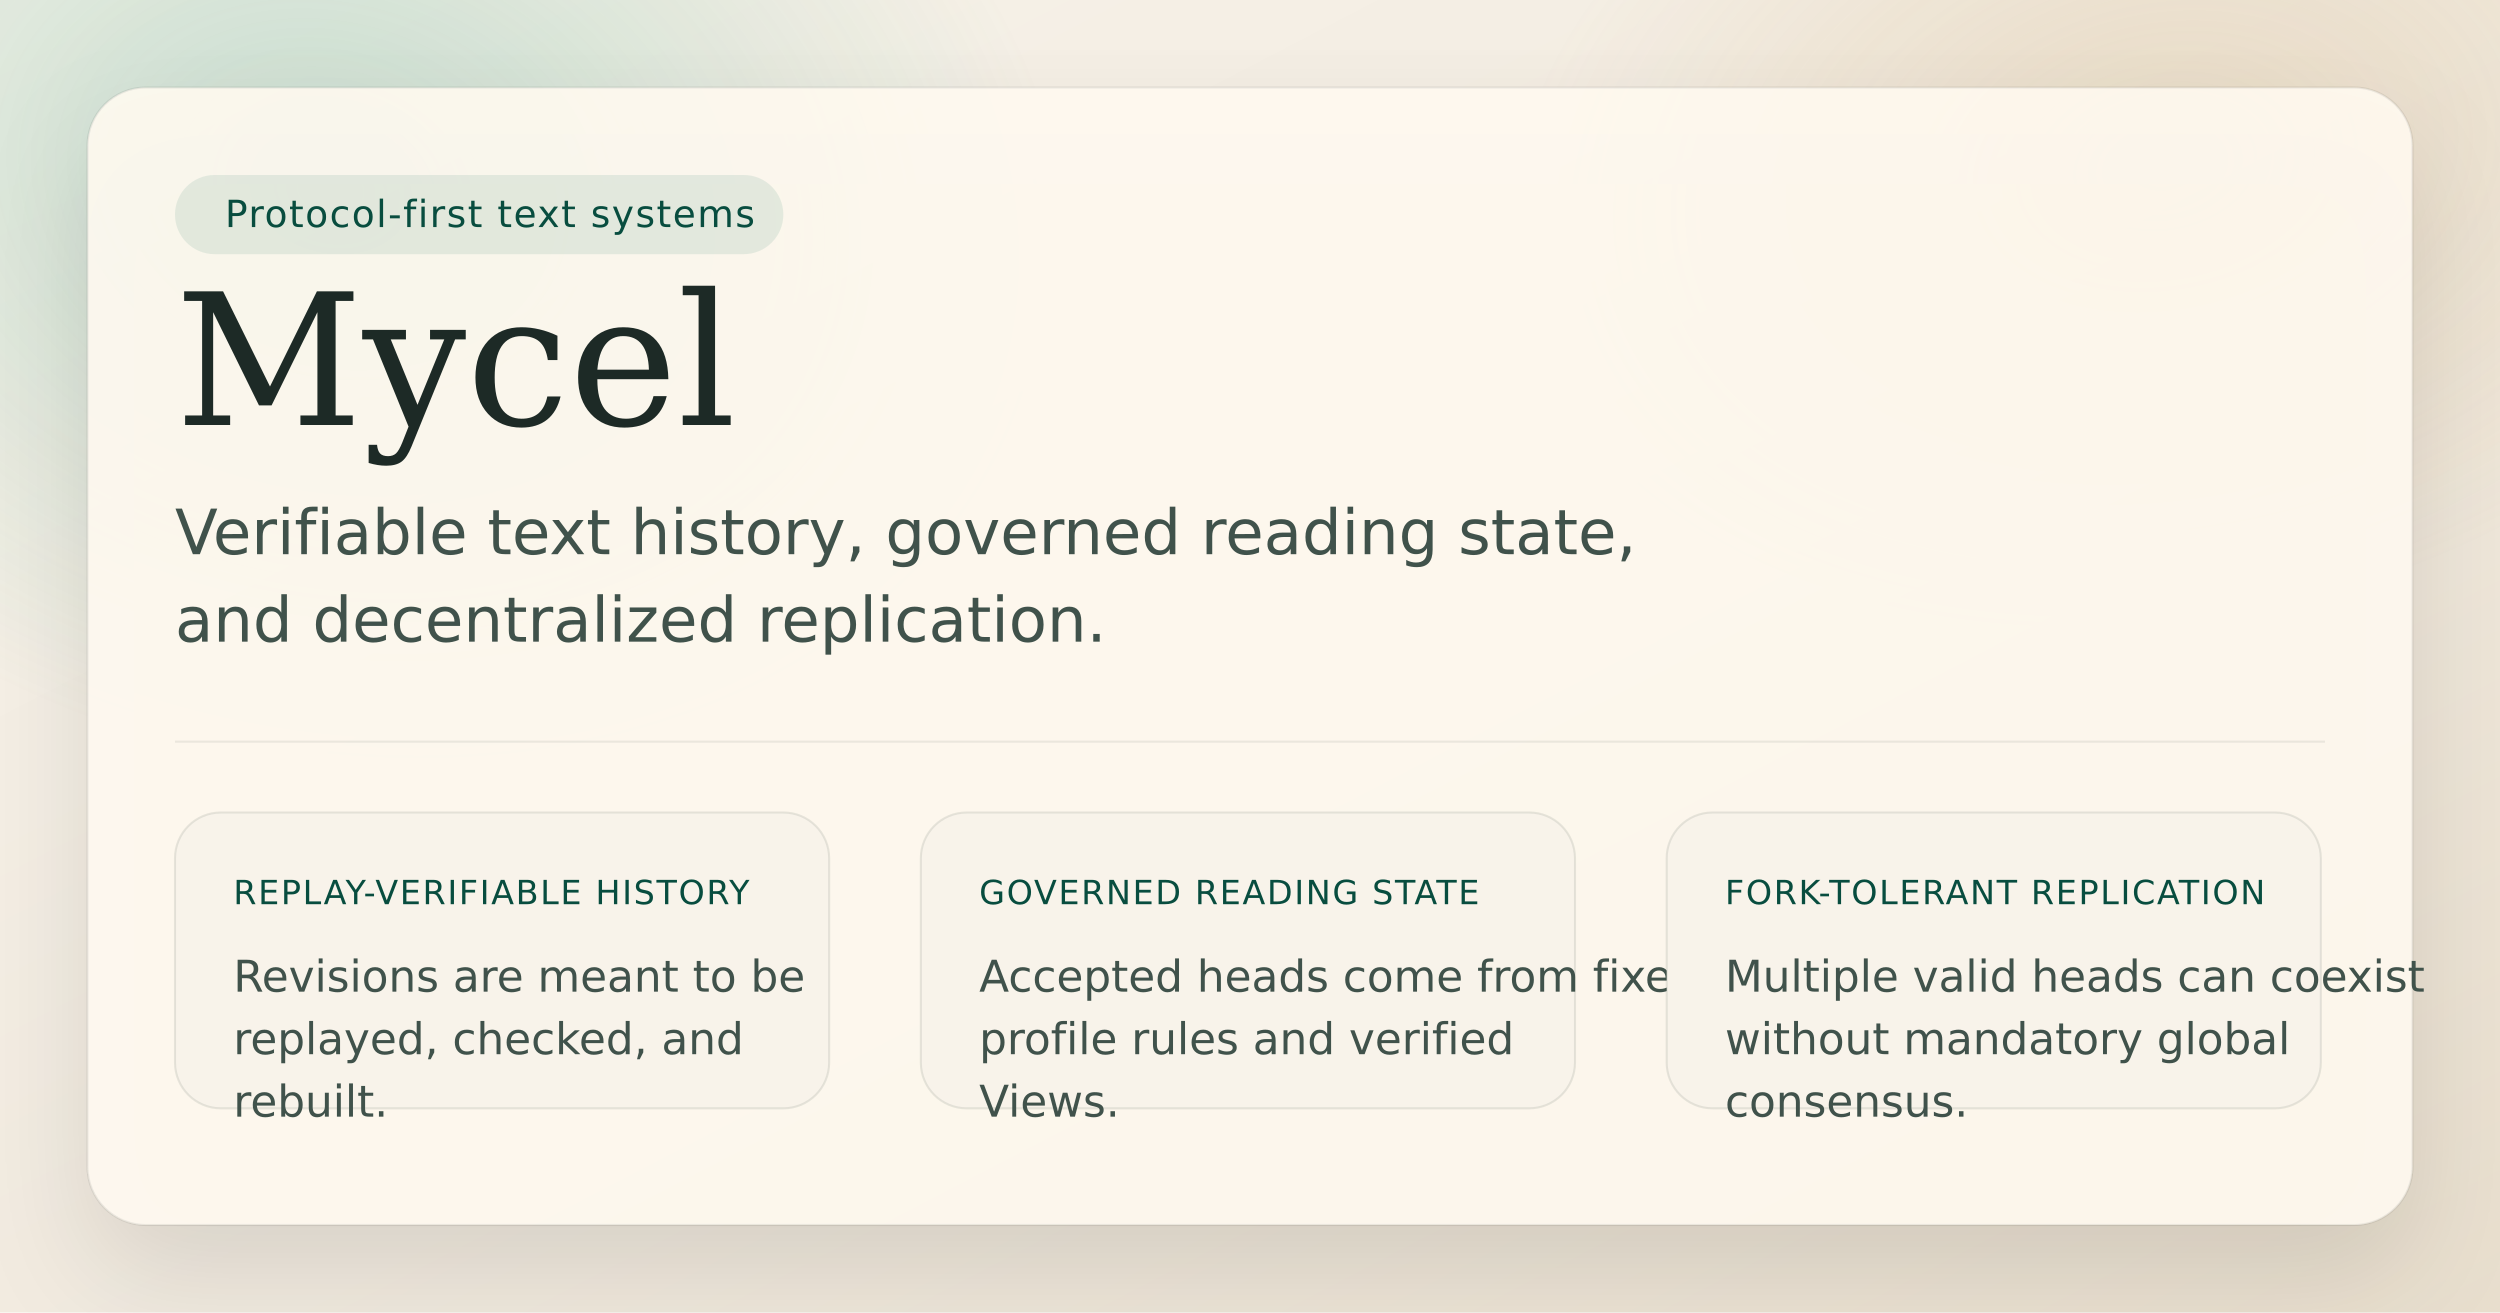
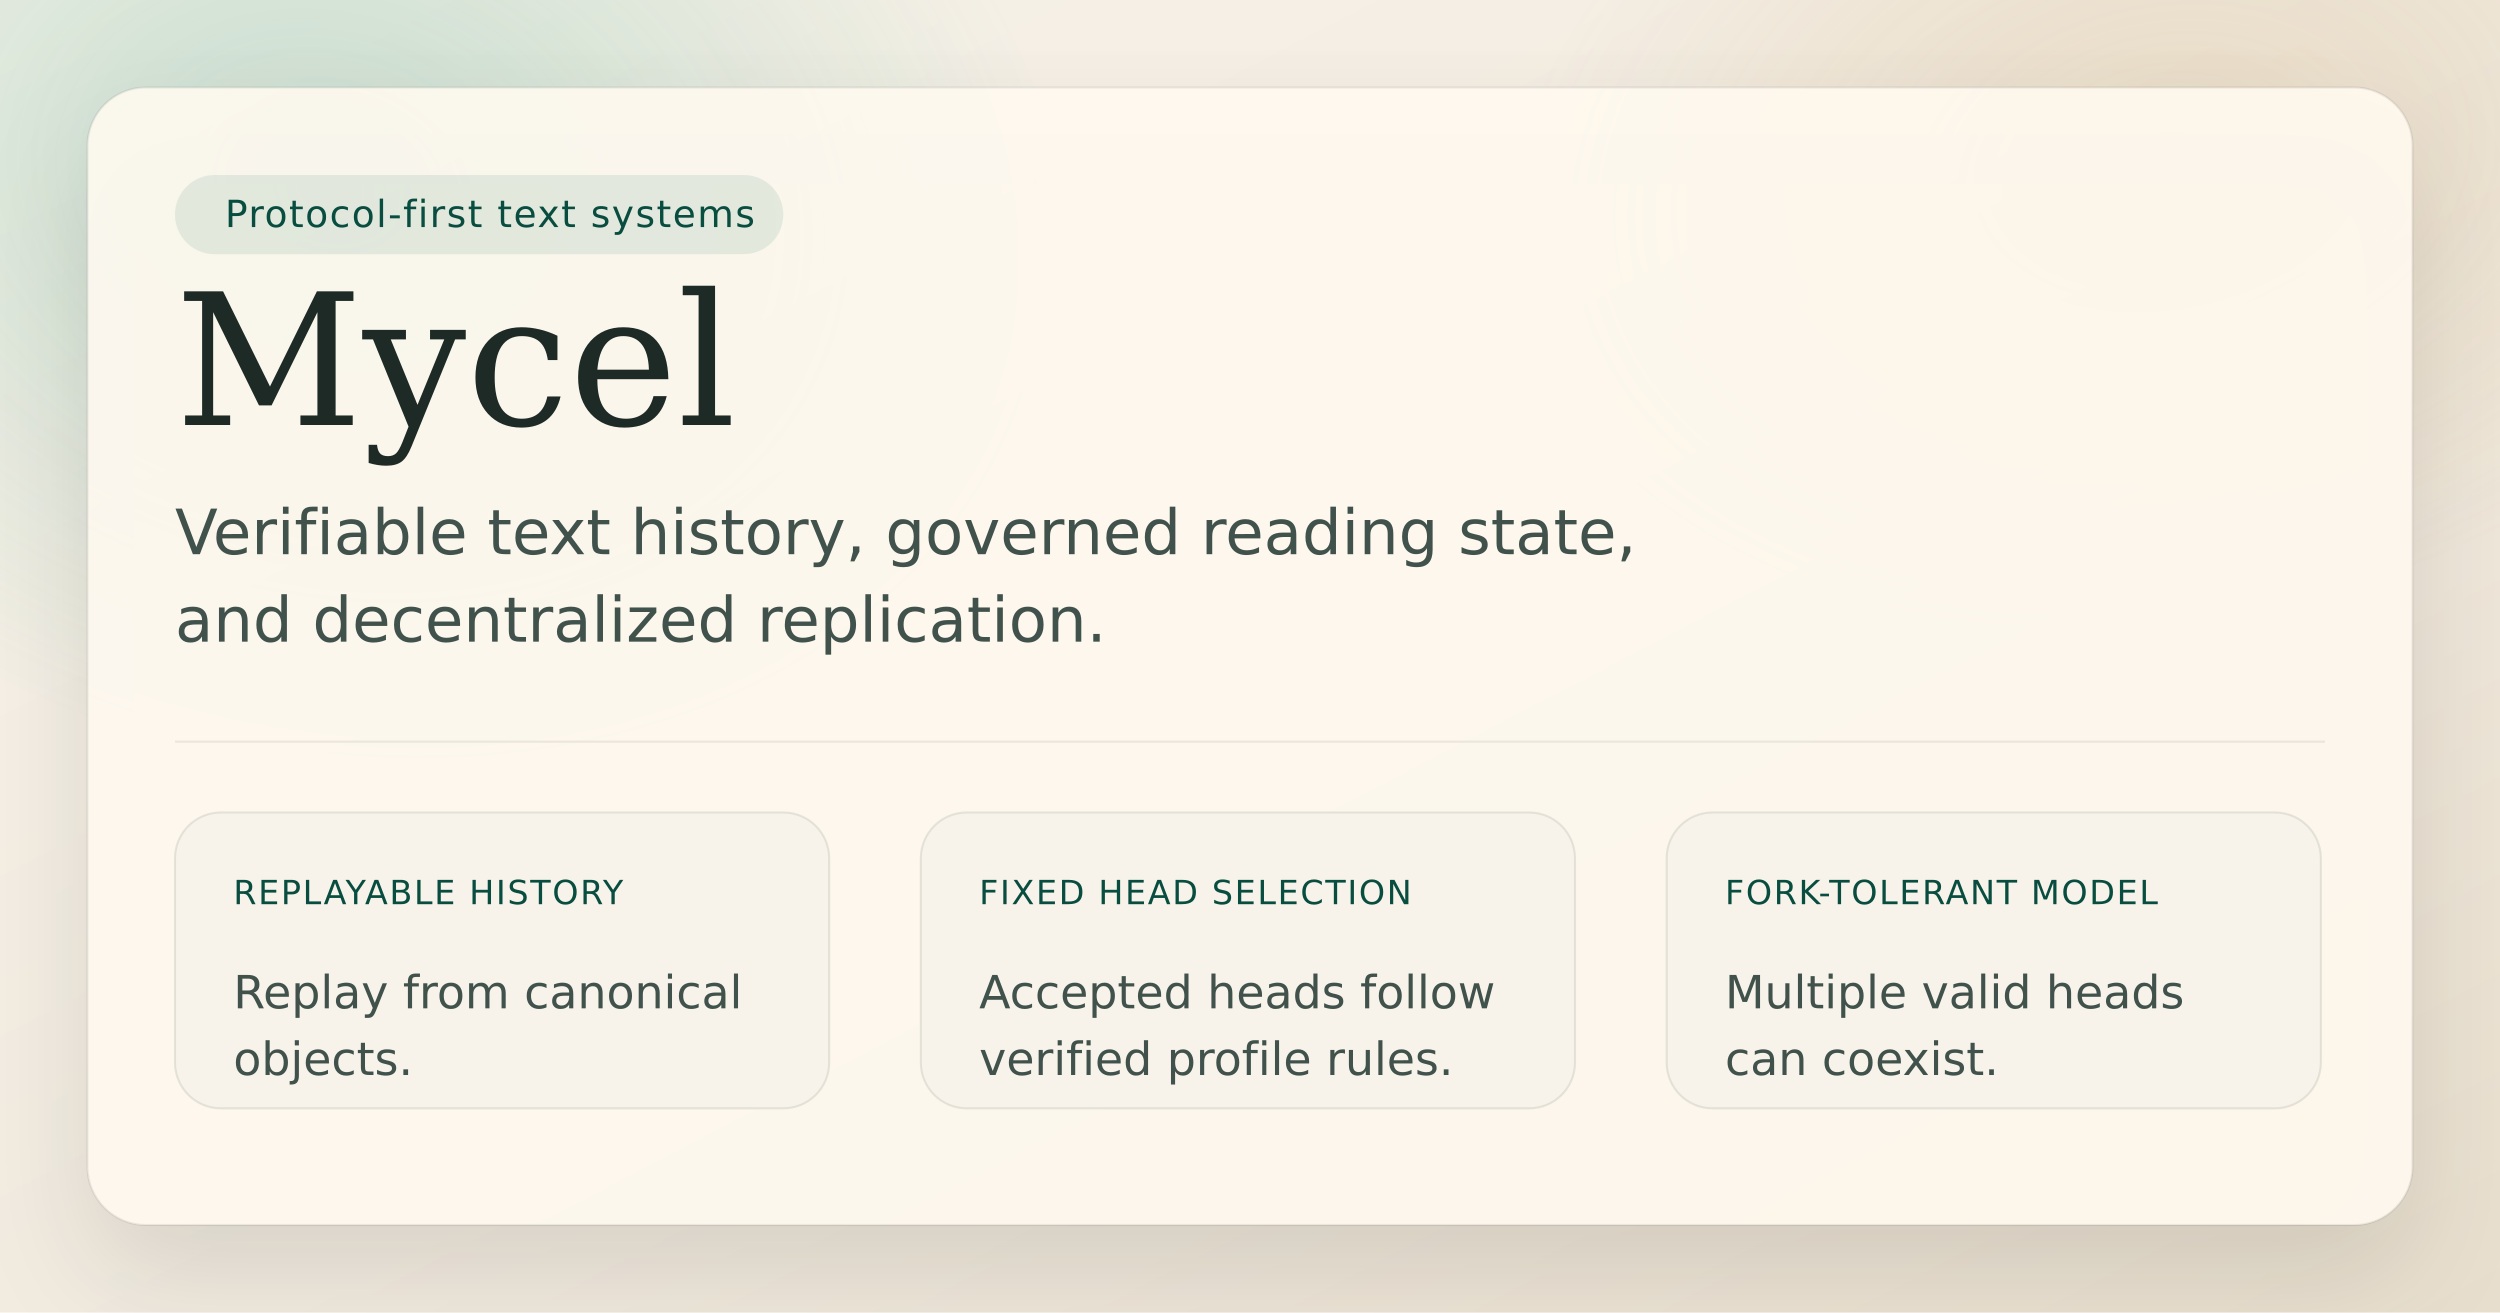
<svg xmlns="http://www.w3.org/2000/svg" width="1200" height="630" viewBox="0 0 1200 630" role="img" aria-labelledby="title desc">
  <defs>
    <linearGradient id="bg" x1="0" y1="0" x2="1" y2="1">
      <stop offset="0%" stop-color="#f8f3ea" />
      <stop offset="55%" stop-color="#f1eadf" />
      <stop offset="100%" stop-color="#e8decd" />
    </linearGradient>
    <radialGradient id="glowLeft" cx="0" cy="0" r="1" gradientUnits="userSpaceOnUse" gradientTransform="translate(160 90) rotate(15) scale(360 280)">
      <stop offset="0%" stop-color="#2e9b7d" stop-opacity="0.24" />
      <stop offset="100%" stop-color="#2e9b7d" stop-opacity="0" />
    </radialGradient>
    <radialGradient id="glowRight" cx="0" cy="0" r="1" gradientUnits="userSpaceOnUse" gradientTransform="translate(1040 80) rotate(-10) scale(320 220)">
      <stop offset="0%" stop-color="#b78b42" stop-opacity="0.18" />
      <stop offset="100%" stop-color="#b78b42" stop-opacity="0" />
    </radialGradient>
    <filter id="shadow" x="-20%" y="-20%" width="140%" height="140%">
      <feDropShadow dx="0" dy="24" stdDeviation="26" flood-color="#192923" flood-opacity="0.12" />
    </filter>
  </defs>
  <rect width="1200" height="630" fill="url(#bg)" />
  <rect width="1200" height="630" fill="url(#glowLeft)" />
  <rect width="1200" height="630" fill="url(#glowRight)" />
  <g filter="url(#shadow)">
    <rect x="42" y="42" width="1116" height="546" rx="28" fill="#fffaf1" fill-opacity="0.88" stroke="#1d2a26" stroke-opacity="0.08" />
  </g>
  <g>
    <rect x="84" y="84" width="292" height="38" rx="19" fill="#0d6b57" fill-opacity="0.1" />
    <text x="108" y="109" font-family="'DejaVu Sans', sans-serif" font-size="18" fill="#084d3f" letter-spacing="0.04em">Protocol-first text systems</text>
  </g>
  <g>
    <text x="84" y="204" font-family="'DejaVu Serif', Georgia, serif" font-size="88" fill="#1d2a26">Mycel</text>
    <text x="84" y="266" font-family="'DejaVu Sans', sans-serif" font-size="30" fill="#40524b">Verifiable text history, governed reading state,</text>
    <text x="84" y="308" font-family="'DejaVu Sans', sans-serif" font-size="30" fill="#40524b">and decentralized replication.</text>
  </g>
  <g>
    <line x1="84" y1="356" x2="1116" y2="356" stroke="#1d2a26" stroke-opacity="0.08" />
  </g>
  <g>
    <rect x="84" y="390" width="314" height="142" rx="22" fill="#f8f3ea" stroke="#1d2a26" stroke-opacity="0.1" />
-     <text x="112" y="434" font-family="'DejaVu Sans', sans-serif" font-size="16" fill="#084d3f" letter-spacing="0.05em">REPLAY-VERIFIABLE HISTORY</text>
-     <text x="112" y="476" font-family="'DejaVu Sans', sans-serif" font-size="21" fill="#40524b">Revisions are meant to be</text>
-     <text x="112" y="506" font-family="'DejaVu Sans', sans-serif" font-size="21" fill="#40524b">replayed, checked, and</text>
-     <text x="112" y="536" font-family="'DejaVu Sans', sans-serif" font-size="21" fill="#40524b">rebuilt.</text>
+     <text x="112" y="434" font-family="'DejaVu Sans', sans-serif" font-size="16" fill="#084d3f" letter-spacing="0.05em">REPLAYABLE HISTORY</text>
+     <text x="112" y="484" font-family="'DejaVu Sans', sans-serif" font-size="22" fill="#40524b">Replay from canonical</text>
+     <text x="112" y="516" font-family="'DejaVu Sans', sans-serif" font-size="22" fill="#40524b">objects.</text>
  </g>
  <g>
    <rect x="442" y="390" width="314" height="142" rx="22" fill="#f8f3ea" stroke="#1d2a26" stroke-opacity="0.1" />
-     <text x="470" y="434" font-family="'DejaVu Sans', sans-serif" font-size="16" fill="#084d3f" letter-spacing="0.05em">GOVERNED READING STATE</text>
-     <text x="470" y="476" font-family="'DejaVu Sans', sans-serif" font-size="21" fill="#40524b">Accepted heads come from fixed</text>
-     <text x="470" y="506" font-family="'DejaVu Sans', sans-serif" font-size="21" fill="#40524b">profile rules and verified</text>
-     <text x="470" y="536" font-family="'DejaVu Sans', sans-serif" font-size="21" fill="#40524b">Views.</text>
+     <text x="470" y="434" font-family="'DejaVu Sans', sans-serif" font-size="16" fill="#084d3f" letter-spacing="0.05em">FIXED HEAD SELECTION</text>
+     <text x="470" y="484" font-family="'DejaVu Sans', sans-serif" font-size="22" fill="#40524b">Accepted heads follow</text>
+     <text x="470" y="516" font-family="'DejaVu Sans', sans-serif" font-size="22" fill="#40524b">verified profile rules.</text>
  </g>
  <g>
    <rect x="800" y="390" width="314" height="142" rx="22" fill="#f8f3ea" stroke="#1d2a26" stroke-opacity="0.1" />
-     <text x="828" y="434" font-family="'DejaVu Sans', sans-serif" font-size="16" fill="#084d3f" letter-spacing="0.05em">FORK-TOLERANT REPLICATION</text>
-     <text x="828" y="476" font-family="'DejaVu Sans', sans-serif" font-size="21" fill="#40524b">Multiple valid heads can coexist</text>
-     <text x="828" y="506" font-family="'DejaVu Sans', sans-serif" font-size="21" fill="#40524b">without mandatory global</text>
-     <text x="828" y="536" font-family="'DejaVu Sans', sans-serif" font-size="21" fill="#40524b">consensus.</text>
+     <text x="828" y="434" font-family="'DejaVu Sans', sans-serif" font-size="16" fill="#084d3f" letter-spacing="0.05em">FORK-TOLERANT MODEL</text>
+     <text x="828" y="484" font-family="'DejaVu Sans', sans-serif" font-size="22" fill="#40524b">Multiple valid heads</text>
+     <text x="828" y="516" font-family="'DejaVu Sans', sans-serif" font-size="22" fill="#40524b">can coexist.</text>
  </g>
</svg>
